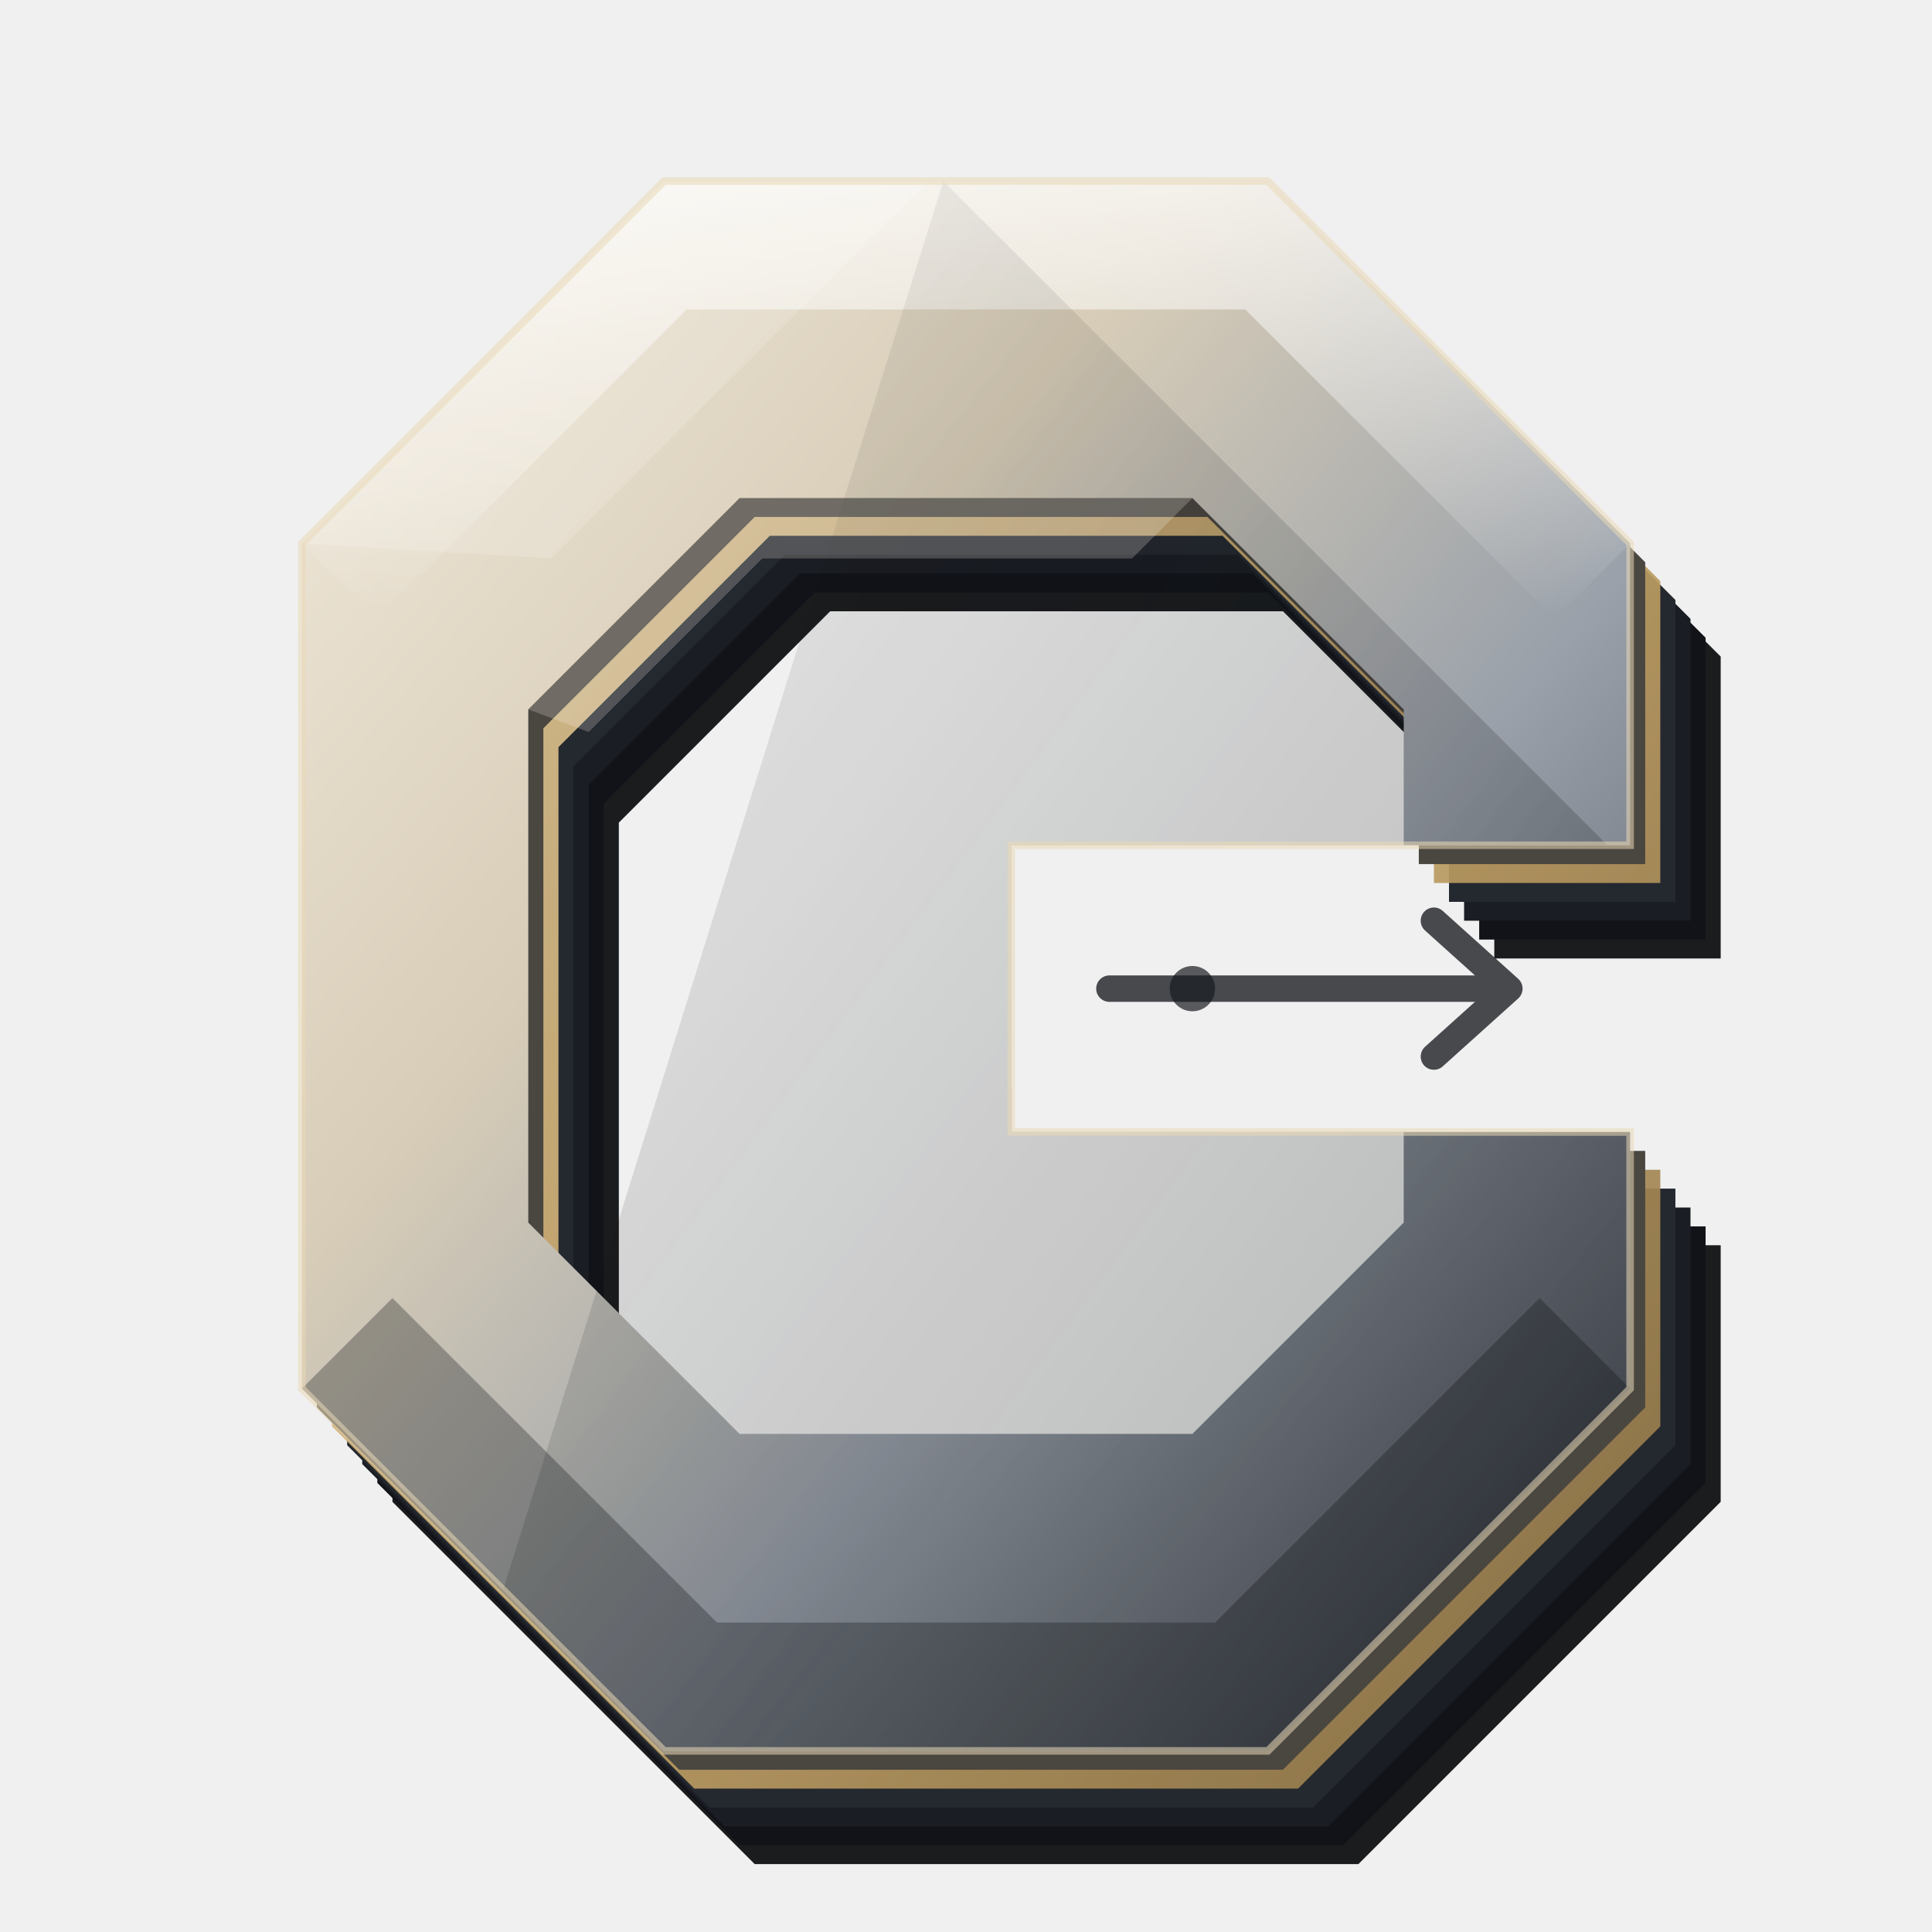
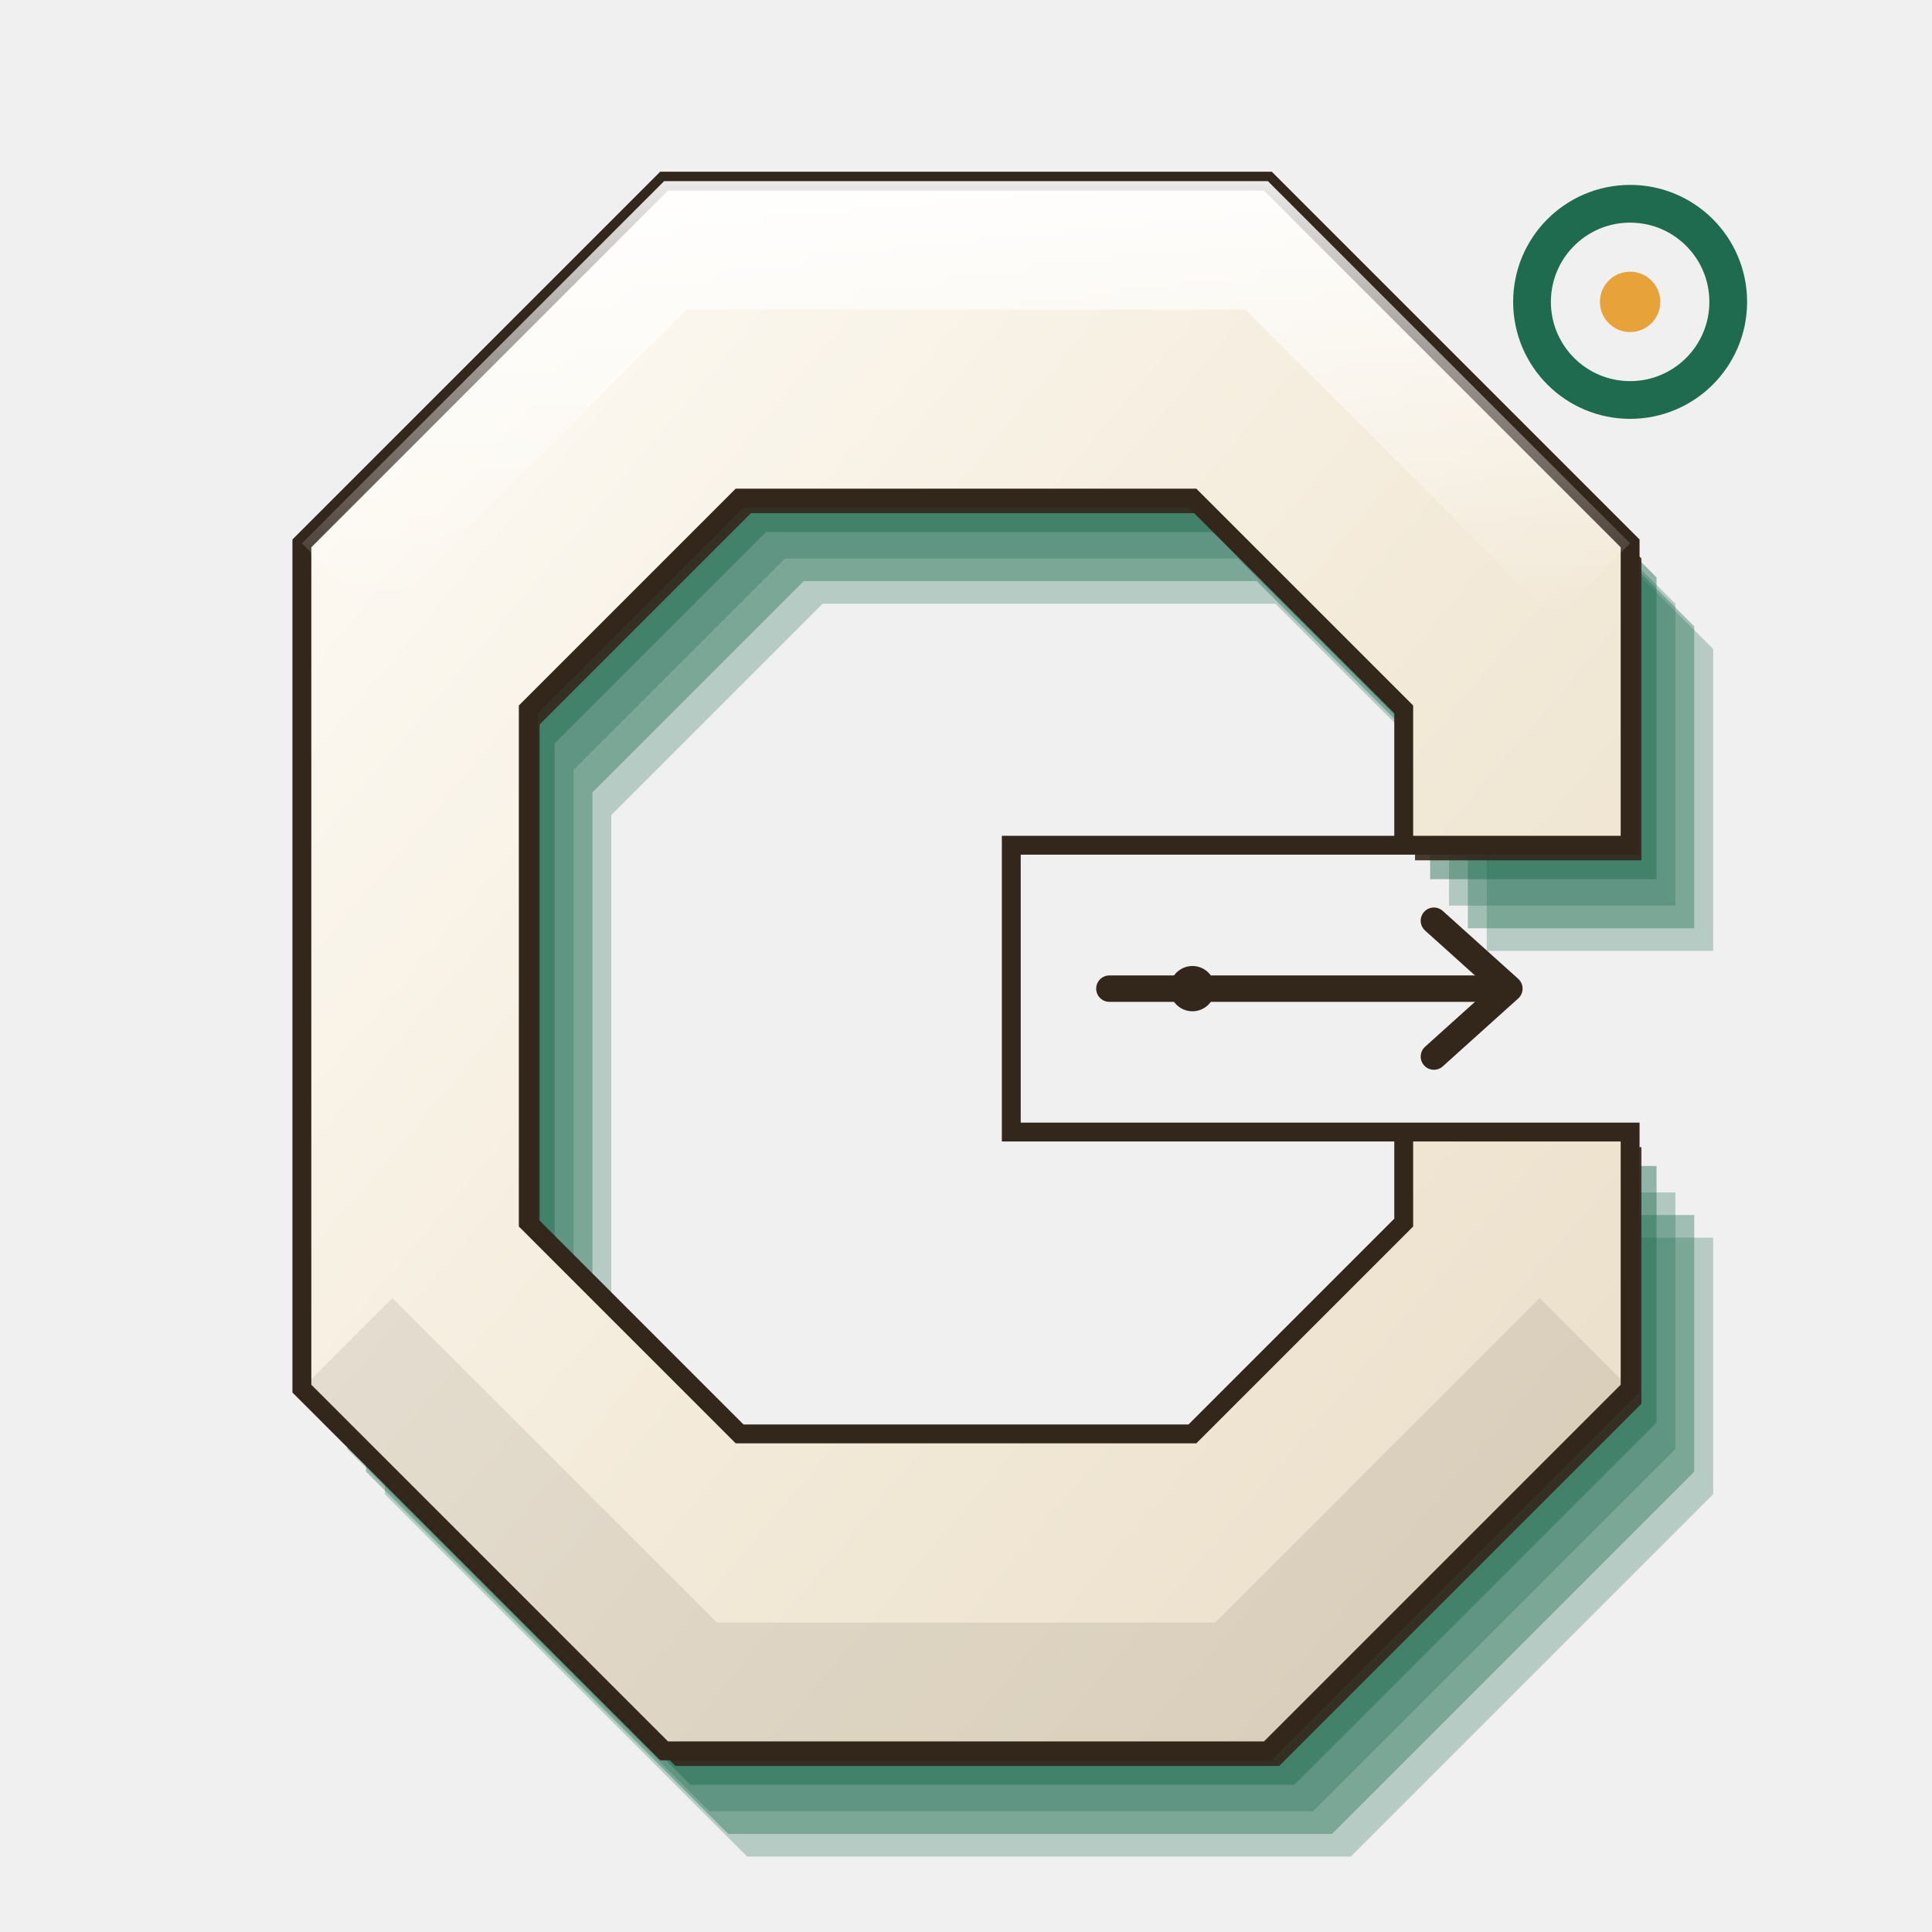
- <svg xmlns="http://www.w3.org/2000/svg" viewBox="0 0 512 512" width="512" height="512" role="img" aria-label="GOWAYY G symbol, dimensional champagne and graphite">
+ <svg xmlns="http://www.w3.org/2000/svg" viewBox="0 0 512 512" width="512" height="512" role="img" aria-label="GOWAYY G symbol, layered 2.5D in espresso ink and honey gold on light">
  <defs>
    <linearGradient id="face" x1="0" y1="0" x2="1" y2="1">
-       <stop offset="0" stop-color="#F3ECDF" />
-       <stop offset="0.34" stop-color="#D8CDB8" />
-       <stop offset="0.62" stop-color="#9AA1AA" />
-       <stop offset="1" stop-color="#3B4049" />
-     </linearGradient>
-     <linearGradient id="metal" x1="0" y1="0" x2="1" y2="1">
-       <stop offset="0" stop-color="#E7D3A9" />
-       <stop offset="0.5" stop-color="#C9A86A" />
-       <stop offset="1" stop-color="#8B7245" />
+       <stop offset="0" stop-color="#FFFDF8" />
+       <stop offset="0.55" stop-color="#F3EAD9" />
+       <stop offset="1" stop-color="#E9DDC7" />
    </linearGradient>
    <linearGradient id="bevel" x1="0" y1="0" x2="0" y2="1">
-       <stop offset="0" stop-color="#FFFFFF" stop-opacity="0.72" />
+       <stop offset="0" stop-color="#FFFFFF" stop-opacity="0.9" />
      <stop offset="1" stop-color="#FFFFFF" stop-opacity="0" />
-     </linearGradient>
-     <linearGradient id="shade" x1="0" y1="0" x2="1" y2="1">
-       <stop offset="0" stop-color="#0B0D10" stop-opacity="0" />
-       <stop offset="1" stop-color="#0B0D10" stop-opacity="0.8" />
    </linearGradient>
    <clipPath id="gclip">
      <path fill-rule="evenodd" d="M176 48 H336 L432 144 V224 H268 V300 H432 V368 L336 464 H176 L80 368 V144 Z M196 132 H316 L372 188 V224 H268 V300 H372 V324 L316 380 H196 L140 324 V188 Z" />
    </clipPath>
  </defs>
  <g>
-     <path fill="#080A0C" fill-rule="evenodd" transform="translate(24 30)" opacity="0.92" d="M176 48 H336 L432 144 V224 H268 V300 H432 V368 L336 464 H176 L80 368 V144 Z M196 132 H316 L372 188 V224 H268 V300 H372 V324 L316 380 H196 L140 324 V188 Z" />
-     <path fill="#111318" fill-rule="evenodd" transform="translate(20 25)" d="M176 48 H336 L432 144 V224 H268 V300 H432 V368 L336 464 H176 L80 368 V144 Z M196 132 H316 L372 188 V224 H268 V300 H372 V324 L316 380 H196 L140 324 V188 Z" />
-     <path fill="#1A1D23" fill-rule="evenodd" transform="translate(16 20)" d="M176 48 H336 L432 144 V224 H268 V300 H432 V368 L336 464 H176 L80 368 V144 Z M196 132 H316 L372 188 V224 H268 V300 H372 V324 L316 380 H196 L140 324 V188 Z" />
-     <path fill="#24282F" fill-rule="evenodd" transform="translate(12 15)" d="M176 48 H336 L432 144 V224 H268 V300 H432 V368 L336 464 H176 L80 368 V144 Z M196 132 H316 L372 188 V224 H268 V300 H372 V324 L316 380 H196 L140 324 V188 Z" />
-     <path fill="url(#metal)" fill-rule="evenodd" transform="translate(8 10)" opacity="0.92" d="M176 48 H336 L432 144 V224 H268 V300 H432 V368 L336 464 H176 L80 368 V144 Z M196 132 H316 L372 188 V224 H268 V300 H372 V324 L316 380 H196 L140 324 V188 Z" />
-     <path fill="#4A4640" fill-rule="evenodd" transform="translate(4 5)" d="M176 48 H336 L432 144 V224 H268 V300 H432 V368 L336 464 H176 L80 368 V144 Z M196 132 H316 L372 188 V224 H268 V300 H372 V324 L316 380 H196 L140 324 V188 Z" />
+     <path fill="#1E6B4F" fill-rule="evenodd" transform="translate(22 28)" opacity="0.28" d="M176 48 H336 L432 144 V224 H268 V300 H432 V368 L336 464 H176 L80 368 V144 Z M196 132 H316 L372 188 V224 H268 V300 H372 V324 L316 380 H196 L140 324 V188 Z" />
+     <path fill="#1E6B4F" fill-rule="evenodd" transform="translate(17 22)" opacity="0.38" d="M176 48 H336 L432 144 V224 H268 V300 H432 V368 L336 464 H176 L80 368 V144 Z M196 132 H316 L372 188 V224 H268 V300 H372 V324 L316 380 H196 L140 324 V188 Z" />
+     <path fill="#1E6B4F" fill-rule="evenodd" transform="translate(12 16)" opacity="0.30" d="M176 48 H336 L432 144 V224 H268 V300 H432 V368 L336 464 H176 L80 368 V144 Z M196 132 H316 L372 188 V224 H268 V300 H372 V324 L316 380 H196 L140 324 V188 Z" />
+     <path fill="#1E6B4F" fill-rule="evenodd" transform="translate(7 9)" opacity="0.45" d="M176 48 H336 L432 144 V224 H268 V300 H432 V368 L336 464 H176 L80 368 V144 Z M196 132 H316 L372 188 V224 H268 V300 H372 V324 L316 380 H196 L140 324 V188 Z" />
+     <path fill="#33261B" fill-rule="evenodd" transform="translate(3 4)" opacity="0.9" d="M176 48 H336 L432 144 V224 H268 V300 H432 V368 L336 464 H176 L80 368 V144 Z M196 132 H316 L372 188 V224 H268 V300 H372 V324 L316 380 H196 L140 324 V188 Z" />
  </g>
-   <path fill="url(#face)" fill-rule="evenodd" d="M176 48 H336 L432 144 V224 H268 V300 H432 V368 L336 464 H176 L80 368 V144 Z M196 132 H316 L372 188 V224 H268 V300 H372 V324 L316 380 H196 L140 324 V188 Z" />
+   <path fill="url(#face)" fill-rule="evenodd" stroke="#33261B" stroke-width="5" d="M176 48 H336 L432 144 V224 H268 V300 H432 V368 L336 464 H176 L80 368 V144 Z M196 132 H316 L372 188 V224 H268 V300 H372 V324 L316 380 H196 L140 324 V188 Z" />
  <g clip-path="url(#gclip)">
    <path fill="url(#bevel)" d="M80 144 L176 48 L336 48 L432 144 L412 164 L330 82 L182 82 L100 164 Z" />
-     <path fill="#FFFFFF" opacity="0.16" d="M80 144 L176 48 L246 48 L146 148 Z" />
-     <path fill="#0B0D10" opacity="0.30" d="M432 368 L336 464 L176 464 L80 368 L104 344 L190 430 L322 430 L408 344 Z" />
-     <path fill="url(#shade)" d="M250 48 L432 230 L432 368 L336 464 L120 464 Z" opacity="0.36" />
-     <path fill="#F7F2E8" opacity="0.22" d="M140 188 L196 132 L316 132 L300 148 L202 148 L156 194 Z" />
-     <path fill="#C9A86A" opacity="0.85" d="M268 224 H432 V300 H268 Z" />
-     <path fill="#E7D3A9" opacity="0.55" d="M268 224 H432 V240 H268 Z" />
-     <path fill="#6B5636" opacity="0.55" d="M268 288 H432 V300 H268 Z" />
+     <path fill="#33261B" opacity="0.10" d="M432 368 L336 464 L176 464 L80 368 L104 344 L190 430 L322 430 L408 344 Z" />
+     <path fill="#1E6B4F" d="M268 224 H432 V300 H268 Z" />
+     <path fill="#1E6B4F" d="M268 224 H432 V240 H268 Z" />
+     <path fill="#1E6B4F" d="M268 288 H432 V300 H268 Z" />
  </g>
-   <g fill="none" stroke="#17191E" stroke-width="7" stroke-linecap="round" stroke-linejoin="round" opacity="0.78">
+   <g fill="none" stroke="#33261B" stroke-width="7" stroke-linecap="round" stroke-linejoin="round">
    <path d="M294 262 H398" />
    <path d="M380 244 L400 262 L380 280" />
  </g>
-   <circle cx="316" cy="262" r="6" fill="#17191E" opacity="0.7" />
-   <path fill="none" stroke="#E8D8B6" stroke-opacity="0.55" stroke-width="2" fill-rule="evenodd" d="M176 48 H336 L432 144 V224 H268 V300 H432 V368 L336 464 H176 L80 368 V144 Z" />
+   <circle cx="316" cy="262" r="6" fill="#33261B" />
+   <g>
+     <circle cx="432" cy="80" r="26" fill="none" stroke="#1E6B4F" stroke-width="10" />
+     <circle cx="432" cy="80" r="8" fill="#E8A23A" />
+   </g>
</svg>
